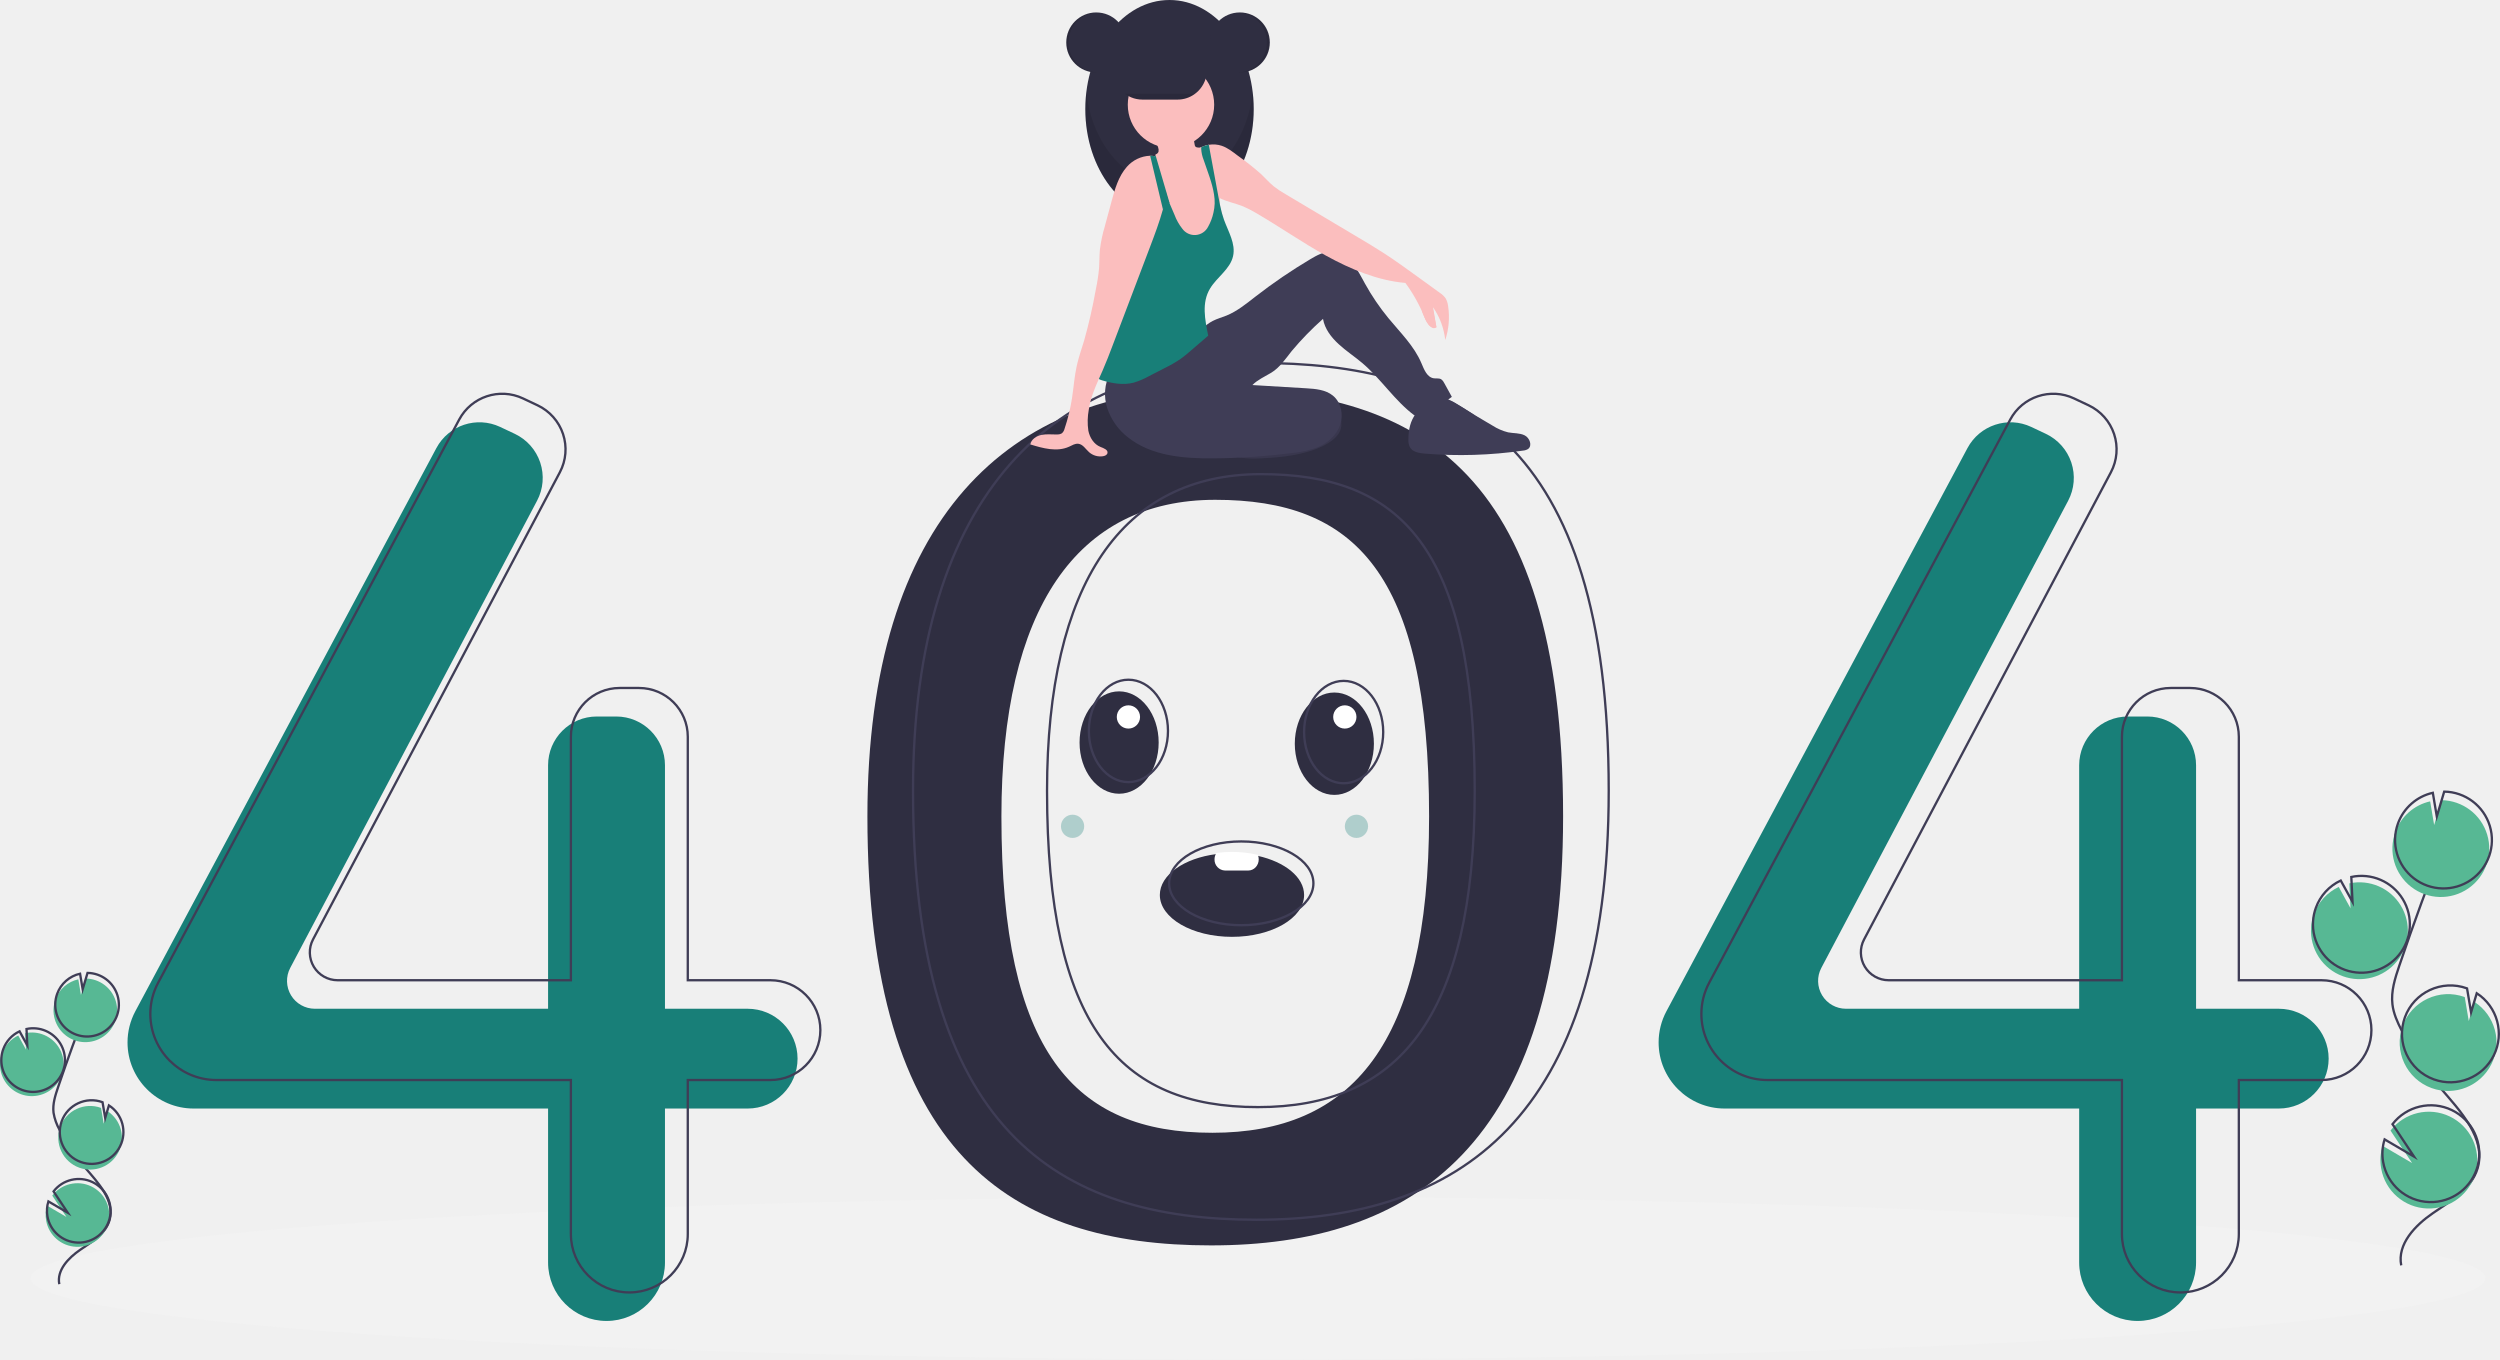
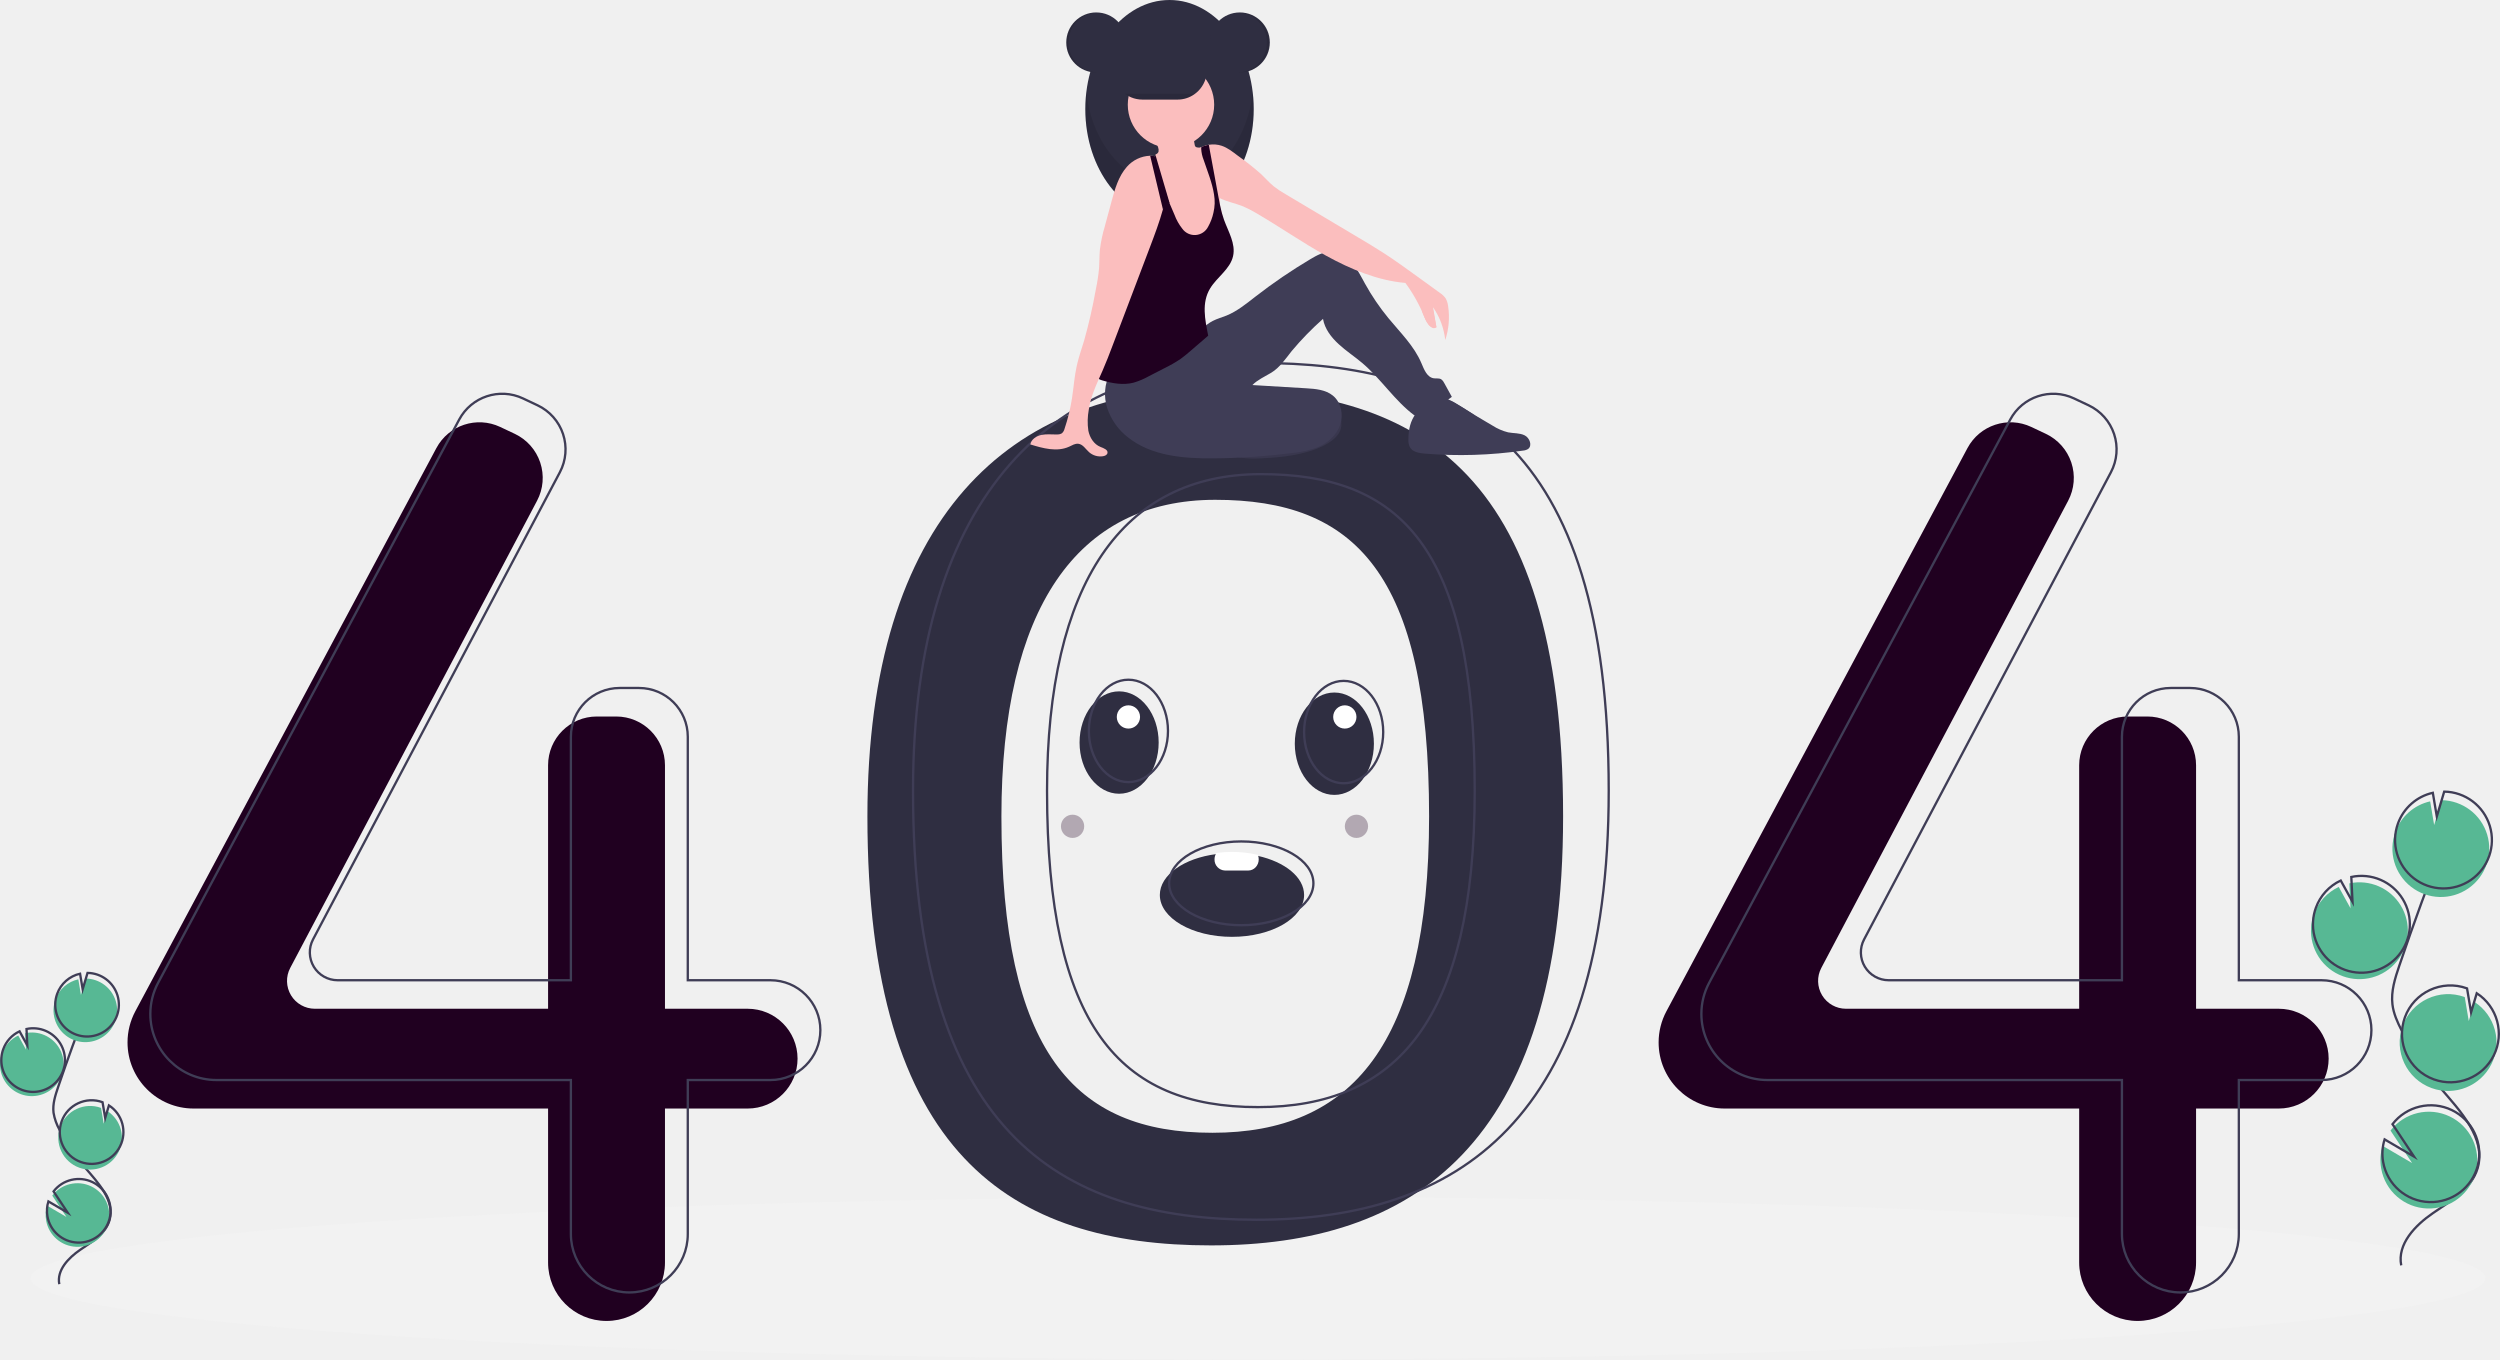
<svg xmlns="http://www.w3.org/2000/svg" id="fd59ce54-f850-4dfc-bc34-dd7d379d600e" data-name="Layer 1" width="1074.392" height="584.231" viewBox="0 0 1074.392 584.231">
  <ellipse cx="540.643" cy="549.309" rx="527.5" ry="34.922" fill="#f2f2f2" />
  <path d="M583.48,324.894c-85.944,0-147.651,55.139-147.651,183.798,0,145.813,61.707,184.411,147.651,184.411s151.327-42.274,151.327-184.411C734.807,356.753,669.424,324.894,583.48,324.894Zm.565,319.808c-59.527,0-90.626-34.923-90.626-135.916,0-89.112,32.372-136.105,91.899-136.105s91.899,30.868,91.899,136.105C677.217,607.234,643.572,644.703,584.045,644.703Z" transform="translate(-63.054 -157.8845)" fill="#2f2e41" />
-   <path d="M384.365,591.401H348.831V486.762A20.956,20.956,0,0,0,327.875,465.806h-8.326a20.956,20.956,0,0,0-20.956,20.956V591.401H198.363a11.963,11.963,0,0,1-10.578-17.552l106.082-200.78A20.956,20.956,0,0,0,284.287,344.33l-6.262-2.957a20.956,20.956,0,0,0-27.429,9.07L121.214,592.475a28.416,28.416,0,0,0-3.356,13.396v0a28.416,28.416,0,0,0,28.416,28.416H298.593v66.167a25.119,25.119,0,0,0,25.119,25.119h0a25.119,25.119,0,0,0,25.119-25.119V634.287h35.534a21.443,21.443,0,0,0,21.443-21.443v0A21.443,21.443,0,0,0,384.365,591.401Z" transform="translate(-63.054 -157.8845)" fill="#187f78" />
-   <path d="M1042.362,591.401h-35.534V486.762A20.956,20.956,0,0,0,985.872,465.806h-8.326a20.956,20.956,0,0,0-20.956,20.956V591.401H856.359a11.963,11.963,0,0,1-10.578-17.552L951.864,373.069A20.956,20.956,0,0,0,942.284,344.33l-6.262-2.957a20.956,20.956,0,0,0-27.429,9.07L779.211,592.475a28.416,28.416,0,0,0-3.356,13.396v0a28.416,28.416,0,0,0,28.416,28.416H956.589v66.167a25.119,25.119,0,0,0,25.119,25.119h0a25.119,25.119,0,0,0,25.119-25.119V634.287h35.534a21.443,21.443,0,0,0,21.443-21.443v0A21.443,21.443,0,0,0,1042.362,591.401Z" transform="translate(-63.054 -157.8845)" fill="#187f78" />
+   <path d="M384.365,591.401H348.831V486.762A20.956,20.956,0,0,0,327.875,465.806h-8.326a20.956,20.956,0,0,0-20.956,20.956V591.401H198.363a11.963,11.963,0,0,1-10.578-17.552l106.082-200.78A20.956,20.956,0,0,0,284.287,344.33l-6.262-2.957a20.956,20.956,0,0,0-27.429,9.07L121.214,592.475a28.416,28.416,0,0,0-3.356,13.396v0a28.416,28.416,0,0,0,28.416,28.416H298.593v66.167a25.119,25.119,0,0,0,25.119,25.119h0a25.119,25.119,0,0,0,25.119-25.119V634.287h35.534a21.443,21.443,0,0,0,21.443-21.443v0A21.443,21.443,0,0,0,384.365,591.401Z" transform="translate(-63.054 -157.8845)" fill="#200020" />
+   <path d="M1042.362,591.401h-35.534V486.762A20.956,20.956,0,0,0,985.872,465.806h-8.326a20.956,20.956,0,0,0-20.956,20.956V591.401H856.359a11.963,11.963,0,0,1-10.578-17.552L951.864,373.069A20.956,20.956,0,0,0,942.284,344.33l-6.262-2.957a20.956,20.956,0,0,0-27.429,9.07L779.211,592.475a28.416,28.416,0,0,0-3.356,13.396v0a28.416,28.416,0,0,0,28.416,28.416H956.589v66.167a25.119,25.119,0,0,0,25.119,25.119h0a25.119,25.119,0,0,0,25.119-25.119V634.287h35.534a21.443,21.443,0,0,0,21.443-21.443v0A21.443,21.443,0,0,0,1042.362,591.401Z" transform="translate(-63.054 -157.8845)" fill="#200020" />
  <path d="M394.168,579.148H358.634V474.509a20.956,20.956,0,0,0-20.956-20.956h-8.326a20.956,20.956,0,0,0-20.956,20.956V579.148H208.165a11.963,11.963,0,0,1-10.578-17.552L303.67,360.816a20.956,20.956,0,0,0-9.58-28.739l-6.262-2.957a20.956,20.956,0,0,0-27.429,9.07L131.017,580.222a28.416,28.416,0,0,0-3.356,13.396v0a28.416,28.416,0,0,0,28.416,28.416H308.395v66.167a25.119,25.119,0,0,0,25.119,25.119h0a25.119,25.119,0,0,0,25.119-25.119V622.034h35.534a21.443,21.443,0,0,0,21.443-21.443v0A21.443,21.443,0,0,0,394.168,579.148Z" transform="translate(-63.054 -157.8845)" fill="none" stroke="#3f3d56" stroke-miterlimit="10" />
  <path d="M1060.742,579.148h-35.534V474.509a20.956,20.956,0,0,0-20.956-20.956H995.925a20.956,20.956,0,0,0-20.956,20.956V579.148H874.739a11.963,11.963,0,0,1-10.578-17.552L970.244,360.816a20.956,20.956,0,0,0-9.58-28.739l-6.262-2.957a20.956,20.956,0,0,0-27.429,9.07L797.59,580.222a28.416,28.416,0,0,0-3.356,13.396v0a28.416,28.416,0,0,0,28.416,28.416H974.969v66.167a25.119,25.119,0,0,0,25.119,25.119h0a25.119,25.119,0,0,0,25.119-25.119V622.034h35.534a21.443,21.443,0,0,0,21.443-21.443v0A21.443,21.443,0,0,0,1060.742,579.148Z" transform="translate(-63.054 -157.8845)" fill="none" stroke="#3f3d56" stroke-miterlimit="10" />
  <path d="M603.085,313.866c-85.944,0-147.651,55.139-147.651,183.798,0,145.813,61.707,184.411,147.651,184.411s151.327-42.274,151.327-184.411C754.412,345.725,689.029,313.866,603.085,313.866Zm.565,319.808c-59.527,0-90.626-34.923-90.626-135.916,0-89.112,32.372-136.105,91.899-136.105s91.899,30.868,91.899,136.105C696.822,596.206,663.177,633.675,603.65,633.675Z" transform="translate(-63.054 -157.8845)" fill="none" stroke="#3f3d56" stroke-miterlimit="10" />
  <circle cx="471.141" cy="18.25" r="12.901" fill="#2f2e41" />
  <ellipse cx="502.607" cy="46.885" rx="36.186" ry="46.885" fill="#2f2e41" />
  <path d="M565.661,237.494c-18.128,0-33.141-17.271-35.776-39.805a60.976,60.976,0,0,0-.41,7.08c0,25.894,16.201,46.885,36.186,46.885s36.186-20.991,36.186-46.885a60.976,60.976,0,0,0-.41-7.08C598.803,220.224,583.789,237.494,565.661,237.494Z" transform="translate(-63.054 -157.8845)" opacity="0.1" />
  <path d="M639.296,342.073c-.777,3.193-4.128,5.751-7.839,7.538-7.802,3.757-17.425,4.878-26.76,5.254a45.176,45.176,0,0,1-7.144-.132,20.537,20.537,0,0,1-12.251-5.631,1.681,1.681,0,0,1,.044-2.844c4.969-5.459,13.262-8.806,21.616-11.216,6.334-1.827,17.381-6.561,24.29-5.922C637.944,329.739,640.277,338.041,639.296,342.073Z" transform="translate(-63.054 -157.8845)" fill="#3f3d56" />
  <path d="M639.296,342.073c-.777,3.193-4.128,5.751-7.839,7.538-7.802,3.757-17.425,4.878-26.76,5.254a45.176,45.176,0,0,1-7.144-.132,20.537,20.537,0,0,1-12.251-5.631,1.681,1.681,0,0,1,.044-2.844c4.969-5.459,13.262-8.806,21.616-11.216,6.334-1.827,17.381-6.561,24.29-5.922C637.944,329.739,640.277,338.041,639.296,342.073Z" transform="translate(-63.054 -157.8845)" opacity="0.1" />
  <path d="M540.098,318.206a19.77,19.77,0,0,0-1.199,15.075,26.339,26.339,0,0,0,8.829,12.497c10.095,8.092,23.988,9.205,36.925,9.093a284.649,284.649,0,0,0,33.905-2.324,40.538,40.538,0,0,0,11.001-2.554c4.222-1.827,7.933-5.178,9.436-9.526s.436-9.672-3.134-12.574c-3.137-2.55-7.463-2.9-11.498-3.143l-23.088-1.387c2.281-2.308,5.318-3.614,8.096-5.292,3.685-2.226,6.134-5.965,8.813-9.335a129.001,129.001,0,0,1,13.439-13.817c.751,4.31,3.478,7.85,6.687,10.824s6.908,5.368,10.244,8.2c8.079,6.858,13.896,16.167,22.392,22.5a43.829,43.829,0,0,0,16.049-8.012l-3.302-5.981a3.94,3.94,0,0,0-1.245-1.553c-.935-.575-2.14-.279-3.225-.441-2.901-.435-4.168-3.784-5.306-6.487-3.125-7.422-9.108-13.18-14.218-19.404a98.009,98.009,0,0,1-9.996-14.723c-1.717-3.102-3.288-6.331-5.617-9.003s-5.594-4.773-9.139-4.781c-3.132-.007-6.021,1.584-8.714,3.183a230.477,230.477,0,0,0-23.63,16.099c-3.944,3.062-7.863,6.296-12.489,8.174-1.947.79-4,1.331-5.869,2.292-3.273,1.684-5.757,4.534-8.431,7.064C566.277,311.892,553.219,317.738,540.098,318.206Z" transform="translate(-63.054 -157.8845)" fill="#3f3d56" />
  <path d="M588.374,253.983a23.774,23.774,0,0,1-1.734,8.033,10.045,10.045,0,0,1-5.768,5.573,12.375,12.375,0,0,1-5.623.182,10.882,10.882,0,0,1-4.582-1.561c-2.165-1.488-3.244-4.144-3.637-6.743-.393-2.596-.217-5.249-.469-7.863a42.944,42.944,0,0,0-1.202-6.255c-.17-.683-.343-1.362-.513-2.042-.167-.68-.33-1.359-.481-2.039-.138-.639-.267-1.281-.378-1.926-.091-.544-.173-1.092-.233-1.643a18.423,18.423,0,0,0-.809-4.811,14.607,14.607,0,0,0-1.687-2.854c-.286-.409-.563-.818-.818-1.243a5.89,5.89,0,0,1-.972-3.748,3.286,3.286,0,0,1,.148-.601c.025-.076.053-.151.085-.223A1.802,1.802,0,0,0,560.932,223.07a3.433,3.433,0,0,0-.148-1.778,11.318,11.318,0,0,0-.96-2.288c-.264-.478-1.161-1.34-1.167-1.888-.013-1.101,2.14-1.989,3.011-2.423a16.796,16.796,0,0,1,8.597-1.743c1.904.129,3.968.714,5.019,2.31.944,1.438.818,3.301,1.221,4.972a1.471,1.471,0,0,0,.299.664,1.341,1.341,0,0,0,.739.34,4.549,4.549,0,0,0,1.416.057h.003a2.931,2.931,0,0,0,.371-.054,4.957,4.957,0,0,0,2.033-.878q.585-.156,1.18-.255a.251.251,0,0,0,.047-.009c1.576,4.975,1.781,10.308,3.071,15.374.639,2.52,1.554,5.009,1.683,7.602.009.113.013.23.016.346.019.834-.047,1.674-.013,2.505a6.981,6.981,0,0,0,.126,1.114,15.611,15.611,0,0,0,.525,1.743l.009.028c.06.183.116.368.164.554.035.135.066.267.091.403l.003.009A14.938,14.938,0,0,1,588.374,253.983Z" transform="translate(-63.054 -157.8845)" fill="#fbbebe" />
  <circle cx="503.237" cy="44.997" r="18.565" fill="#fbbebe" />
  <path d="M684.157,304.033a30.445,30.445,0,0,0-5.236-14.103q.722,4.295,1.447,8.587a3.214,3.214,0,0,1-3.367-1.035,10.337,10.337,0,0,1-1.765-3.276,67.466,67.466,0,0,0-8.21-14.736c-11.819-.985-23.502-5.884-33.896-11.595-10.396-5.708-20.126-12.552-30.384-18.502a43.573,43.573,0,0,0-5.544-2.832c-3.21-1.287-6.812-1.954-9.855-3.468-.204-.101-.409-.208-.61-.318a12.578,12.578,0,0,1-1.945-1.306,10.344,10.344,0,0,1-.931-.856,20.351,20.351,0,0,1-3.559-5.953c-1.633-3.612-2.215-7.97-3.845-11.583a11.203,11.203,0,0,1,2.502-1.765h.003c.132-.069.264-.135.4-.198a11.94,11.94,0,0,1,2.004-.733q.585-.156,1.18-.255a.251.251,0,0,0,.047-.009,11.566,11.566,0,0,1,5.491.434c2.587.875,4.767,2.621,6.941,4.273a114.02,114.02,0,0,1,10.148,8.049c1.794,1.718,3.43,3.606,5.359,5.167a42.144,42.144,0,0,0,5.057,3.351q15.656,9.327,31.315,18.65c3.534,2.105,7.07,4.21,10.526,6.438,5.249,3.386,10.308,7.055,15.365,10.721q4.47,3.238,8.936,6.479a9.728,9.728,0,0,1,2.533,2.341,8.472,8.472,0,0,1,1.123,3.433A31.387,31.387,0,0,1,684.157,304.033Z" transform="translate(-63.054 -157.8845)" fill="#fbbebe" />
-   <path d="M592.977,267.944c-1.252,5.617-6.929,9.012-9.896,13.946-3.688,6.123-2.184,13.241-.799,20.255q-3.795,3.271-7.593,6.542c-1.397,1.199-2.794,2.404-4.298,3.464a57.351,57.351,0,0,1-6.86,3.94q-3.361,1.728-6.721,3.458a32.128,32.128,0,0,1-6.58,2.788c-4.415,1.133-9.103.34-13.471-.972a6.088,6.088,0,0,1-1.473-.601,2.394,2.394,0,0,1-.699-.632,3.911,3.911,0,0,1-.444-2.539c.444-7.351,2.24-14.547,4.031-21.69a85.26,85.26,0,0,1,3.848-12.577,85.077,85.077,0,0,1,5.415-10.151,68.368,68.368,0,0,1,7.929-11.514,18.479,18.479,0,0,0,3.675-4.739c1.117-2.549.686-5.472.913-8.247a17.148,17.148,0,0,1,1.633-6.007v-.003a17.093,17.093,0,0,1,1.743-2.882q.458,1.067.916,2.13.302.699.598,1.394.387.897.768,1.787,1.1,2.558,2.196,5.113a21.59,21.59,0,0,0,3.335,5.944,6.499,6.499,0,0,0,11.123-.853,21.261,21.261,0,0,0,2.272-6.013,19.215,19.215,0,0,0,.252-7.835c-.758-5.009-2.889-10.126-4.437-14.78a14.945,14.945,0,0,1-1.079-4.871,3.351,3.351,0,0,1,.057-.56c.009-.047.019-.098.028-.145a11.94,11.94,0,0,1,2.004-.733q.585-.156,1.18-.255,2.044,11.064,4.094,22.127c.032.173.066.346.098.522.195,1.057.393,2.115.614,3.169.198.957.412,1.91.651,2.857l.009.028c.082.321.167.639.255.957l.003.009c.242.868.513,1.731.818,2.58C590.938,257.475,594.164,262.629,592.977,267.944Z" transform="translate(-63.054 -157.8845)" fill="#187f78" />
+   <path d="M592.977,267.944c-1.252,5.617-6.929,9.012-9.896,13.946-3.688,6.123-2.184,13.241-.799,20.255q-3.795,3.271-7.593,6.542c-1.397,1.199-2.794,2.404-4.298,3.464a57.351,57.351,0,0,1-6.86,3.94q-3.361,1.728-6.721,3.458a32.128,32.128,0,0,1-6.58,2.788c-4.415,1.133-9.103.34-13.471-.972a6.088,6.088,0,0,1-1.473-.601,2.394,2.394,0,0,1-.699-.632,3.911,3.911,0,0,1-.444-2.539c.444-7.351,2.24-14.547,4.031-21.69a85.26,85.26,0,0,1,3.848-12.577,85.077,85.077,0,0,1,5.415-10.151,68.368,68.368,0,0,1,7.929-11.514,18.479,18.479,0,0,0,3.675-4.739c1.117-2.549.686-5.472.913-8.247a17.148,17.148,0,0,1,1.633-6.007v-.003a17.093,17.093,0,0,1,1.743-2.882q.458,1.067.916,2.13.302.699.598,1.394.387.897.768,1.787,1.1,2.558,2.196,5.113a21.59,21.59,0,0,0,3.335,5.944,6.499,6.499,0,0,0,11.123-.853,21.261,21.261,0,0,0,2.272-6.013,19.215,19.215,0,0,0,.252-7.835c-.758-5.009-2.889-10.126-4.437-14.78a14.945,14.945,0,0,1-1.079-4.871,3.351,3.351,0,0,1,.057-.56c.009-.047.019-.098.028-.145a11.94,11.94,0,0,1,2.004-.733q.585-.156,1.18-.255,2.044,11.064,4.094,22.127c.032.173.066.346.098.522.195,1.057.393,2.115.614,3.169.198.957.412,1.91.651,2.857l.009.028c.082.321.167.639.255.957l.003.009c.242.868.513,1.731.818,2.58C590.938,257.475,594.164,262.629,592.977,267.944Z" transform="translate(-63.054 -157.8845)" fill="#200020" />
  <path d="M668.321,346.877a6.583,6.583,0,0,0,.61,3.143c1.162,2.124,3.95,2.606,6.362,2.805a188.377,188.377,0,0,0,42.266-1.288,4.886,4.886,0,0,0,2.151-.668c1.99-1.395.763-4.795-1.41-5.884s-4.751-.826-7.135-1.297a22.479,22.479,0,0,1-6.678-2.896q-7.252-4.167-14.293-8.688c-2.795-1.795-6.093-3.71-9.24-2.646C672.43,332.343,668.265,337.681,668.321,346.877Z" transform="translate(-63.054 -157.8845)" fill="#3f3d56" />
  <path d="M564.437,240.874v.003c-.022.132-.044.261-.072.39-.035.214-.076.431-.116.645-.39,1.998-.868,3.987-1.419,5.963-1.51,5.459-3.534,10.831-5.541,16.123q-8.081,21.287-16.164,42.577c-1.359,3.575-2.716,7.152-4.261,10.654-.516,1.167-1.048,2.344-1.576,3.534-1.894,4.257-3.713,8.653-4.317,13.184a27.45,27.45,0,0,0-.192,9.04c.604,2.97,2.407,5.872,5.23,6.97,1.378.538,3.351,1.259,2.974,2.69-.204.787-1.098,1.171-1.901,1.303a7.312,7.312,0,0,1-5.966-1.718c-1.507-1.337-2.665-3.417-4.67-3.641-1.388-.151-2.665.68-3.936,1.262-5.186,2.369-11.227.711-16.674-.972.428-2.206,2.643-3.66,4.843-4.1,2.199-.444,4.474-.129,6.718-.189a3.51,3.51,0,0,0,2.042-.525,3.705,3.705,0,0,0,1.101-1.882,78.964,78.964,0,0,0,3.213-13.147c.724-4.666,1.026-9.405,2.058-14.015.802-3.597,2.042-7.08,3.106-10.61a224.682,224.682,0,0,0,5.06-22.077,78.02,78.02,0,0,0,1.425-9.368c.179-2.612.094-5.236.346-7.838a60.888,60.888,0,0,1,2.111-9.997q1.444-5.348,2.885-10.689c1.425-5.271,2.955-10.746,6.567-14.843a13.962,13.962,0,0,1,10.028-4.789,9.882,9.882,0,0,1,2.13.23c.116.028.233.057.349.088a8.634,8.634,0,0,1,2.174.9c1.114-.708,1.68-.459,2.42.632a6.973,6.973,0,0,1,.881,3.795A52.424,52.424,0,0,1,564.437,240.874Z" transform="translate(-63.054 -157.8845)" fill="#fbbebe" />
-   <path d="M565.661,245.046l-.047.047-.255.255-2.53,2.527-1.24-5.208-4.251-17.854a9.882,9.882,0,0,1,2.13.23,3.286,3.286,0,0,1,.148-.601l.201.689,1.441,4.902,2.728,9.308.45,1.532v.003Z" transform="translate(-63.054 -157.8845)" fill="#187f78" />
+   <path d="M565.661,245.046l-.047.047-.255.255-2.53,2.527-1.24-5.208-4.251-17.854a9.882,9.882,0,0,1,2.13.23,3.286,3.286,0,0,1,.148-.601l.201.689,1.441,4.902,2.728,9.308.45,1.532v.003Z" transform="translate(-63.054 -157.8845)" fill="#200020" />
  <path d="M581.715,188.087a12.582,12.582,0,0,1-3.7,8.896,12.314,12.314,0,0,1-1.36,1.176,12.528,12.528,0,0,1-7.536,2.524H554.023a12.59,12.59,0,0,1,0-25.18h15.096A12.629,12.629,0,0,1,581.715,188.087Z" transform="translate(-63.054 -157.8845)" fill="#2f2e41" />
  <circle cx="532.815" cy="18.25" r="12.901" fill="#2f2e41" />
  <path d="M595.554,163.234c-.158,0-.315.006-.472.012a12.898,12.898,0,0,1,0,25.778c.157.006.314.012.472.012a12.901,12.901,0,1,0,0-25.802Z" transform="translate(-63.054 -157.8845)" opacity="0.1" />
  <path d="M534.195,163.234c.158,0,.315.006.472.012a12.898,12.898,0,0,0,0,25.778c-.157.006-.314.012-.472.012a12.901,12.901,0,0,1,0-25.802Z" transform="translate(-63.054 -157.8845)" opacity="0.1" />
  <path d="M576.655,198.159a12.528,12.528,0,0,1-7.536,2.524H554.023a12.528,12.528,0,0,1-7.536-2.524Z" transform="translate(-63.054 -157.8845)" opacity="0.1" />
  <path d="M674.14,291.64s3.252,9.372,6.229,6.876L677.996,286.267Z" transform="translate(-63.054 -157.8845)" fill="#fbbebe" />
  <path d="M1069.918,577.434a20.813,20.813,0,1,0,2.772-39.915l.521,10.712-5.068-9.18a20.734,20.734,0,0,0-10.684,11.723,20.408,20.408,0,0,0-1.197,5.63A20.809,20.809,0,0,0,1069.918,577.434Z" transform="translate(-63.054 -157.8845)" fill="#57b894" />
  <path d="M1094.995,701.678c-1.789-9.11,5.963-17.187,13.621-22.437s16.605-10.408,19.218-19.317c3.755-12.804-7.43-24.53-16.136-34.642a125.3,125.3,0,0,1-16.524-24.557c-1.811-3.533-3.476-7.225-3.952-11.166-.686-5.675,1.137-11.323,2.974-16.737q9.179-27.052,19.628-53.65" transform="translate(-63.054 -157.8845)" fill="none" stroke="#3f3d56" stroke-miterlimit="10" />
  <path d="M1070.775,574.676a20.813,20.813,0,1,0,2.772-39.915l.521,10.712-5.068-9.18a20.734,20.734,0,0,0-10.684,11.723,20.408,20.408,0,0,0-1.197,5.63A20.809,20.809,0,0,0,1070.775,574.676Z" transform="translate(-63.054 -157.8845)" fill="none" stroke="#3f3d56" stroke-miterlimit="10" />
  <path d="M1092.451,515.473a20.788,20.788,0,0,1,14.98-13.198l1.714,10.184,3.177-10.696a20.81,20.81,0,1,1-19.871,13.71Z" transform="translate(-63.054 -157.8845)" fill="#57b894" />
  <path d="M1093.594,511.795a20.788,20.788,0,0,1,14.98-13.198l1.714,10.184,3.177-10.696a20.81,20.81,0,1,1-19.871,13.71Z" transform="translate(-63.054 -157.8845)" fill="none" stroke="#3f3d56" stroke-miterlimit="10" />
  <path d="M1108.045,625.489a20.81,20.81,0,0,0,18.419-37.023l-2.441,8.219-1.731-10.304a.362.362,0,0,0-.053-.02,20.811,20.811,0,1,0-14.194,39.127Z" transform="translate(-63.054 -157.8845)" fill="#57b894" />
  <path d="M1109.035,621.764a20.81,20.81,0,0,0,18.419-37.023l-2.441,8.219-1.731-10.304a.362.362,0,0,0-.053-.02,20.811,20.811,0,1,0-14.194,39.127Z" transform="translate(-63.054 -157.8845)" fill="none" stroke="#3f3d56" stroke-miterlimit="10" />
  <path d="M1086.378,660.051a20.801,20.801,0,1,0,4.011-16.297l9.273,13.957-12.67-7.408A20.616,20.616,0,0,0,1086.378,660.051Z" transform="translate(-63.054 -157.8845)" fill="#57b894" />
  <path d="M1087.235,657.294a20.801,20.801,0,1,0,4.011-16.297l9.273,13.957-12.67-7.408A20.616,20.616,0,0,0,1087.235,657.294Z" transform="translate(-63.054 -157.8845)" fill="none" stroke="#3f3d56" stroke-miterlimit="10" />
  <path d="M72.061,628.133a13.674,13.674,0,1,0,1.821-26.225l.342,7.038-3.33-6.032a13.623,13.623,0,0,0-7.019,7.702,13.409,13.409,0,0,0-.787,3.699A13.672,13.672,0,0,0,72.061,628.133Z" transform="translate(-63.054 -157.8845)" fill="#57b894" />
  <path d="M88.538,709.763c-1.175-5.986,3.918-11.292,8.949-14.741s10.91-6.838,12.626-12.692c2.467-8.412-4.882-16.117-10.601-22.76A82.324,82.324,0,0,1,88.656,643.436a22.21,22.21,0,0,1-2.597-7.336c-.451-3.729.747-7.439,1.954-10.996q6.031-17.773,12.896-35.249" transform="translate(-63.054 -157.8845)" fill="none" stroke="#3f3d56" stroke-miterlimit="10" />
  <path d="M72.625,626.321a13.674,13.674,0,1,0,1.821-26.225l.342,7.038L71.458,601.103a13.623,13.623,0,0,0-7.019,7.702,13.409,13.409,0,0,0-.787,3.699A13.672,13.672,0,0,0,72.625,626.321Z" transform="translate(-63.054 -157.8845)" fill="none" stroke="#3f3d56" stroke-miterlimit="10" />
  <path d="M86.866,587.423a13.658,13.658,0,0,1,9.842-8.671l1.126,6.691,2.087-7.027a13.673,13.673,0,1,1-13.055,9.007Z" transform="translate(-63.054 -157.8845)" fill="#57b894" />
  <path d="M87.617,585.007a13.658,13.658,0,0,1,9.842-8.671l1.126,6.691L100.673,576a13.673,13.673,0,1,1-13.055,9.007Z" transform="translate(-63.054 -157.8845)" fill="none" stroke="#3f3d56" stroke-miterlimit="10" />
  <path d="M97.112,659.706a13.673,13.673,0,0,0,12.102-24.325l-1.604,5.4-1.137-6.77a.238.238,0,0,0-.035-.013,13.673,13.673,0,1,0-9.326,25.707Z" transform="translate(-63.054 -157.8845)" fill="#57b894" />
  <path d="M97.762,657.259a13.673,13.673,0,0,0,12.102-24.325l-1.604,5.4-1.137-6.77a.238.238,0,0,0-.035-.013,13.673,13.673,0,1,0-9.326,25.707Z" transform="translate(-63.054 -157.8845)" fill="none" stroke="#3f3d56" stroke-miterlimit="10" />
  <path d="M82.876,682.414a13.667,13.667,0,1,0,2.635-10.708l6.092,9.17-8.324-4.867A13.545,13.545,0,0,0,82.876,682.414Z" transform="translate(-63.054 -157.8845)" fill="#57b894" />
  <path d="M83.439,680.602a13.667,13.667,0,1,0,2.635-10.708l6.092,9.17-8.324-4.867A13.545,13.545,0,0,0,83.439,680.602Z" transform="translate(-63.054 -157.8845)" fill="none" stroke="#3f3d56" stroke-miterlimit="10" />
  <ellipse cx="480.946" cy="319.115" rx="17" ry="22" fill="#2f2e41" />
  <ellipse cx="573.446" cy="319.615" rx="17" ry="22" fill="#2f2e41" />
  <path d="M623.5,542.5c0,9.94-13.88,18-31,18s-31-8.06-31-18c0-8.61,10.41-15.81,24.32-17.57a50.104,50.104,0,0,1,6.68-.43,50.699,50.699,0,0,1,11.13,1.2C615.25,528.29,623.5,534.84,623.5,542.5Z" transform="translate(-63.054 -157.8845)" fill="#2f2e41" />
  <ellipse cx="484.946" cy="314.115" rx="17" ry="22" fill="none" stroke="#3f3d56" stroke-miterlimit="10" />
  <ellipse cx="577.446" cy="314.615" rx="17" ry="22" fill="none" stroke="#3f3d56" stroke-miterlimit="10" />
  <ellipse cx="533.446" cy="379.615" rx="31" ry="18" fill="none" stroke="#3f3d56" stroke-miterlimit="10" />
  <path d="M604,527.2a4.937,4.937,0,0,1-1.32,3.392A4.339,4.339,0,0,1,599.5,532h-10a4.664,4.664,0,0,1-4.5-4.8,4.905,4.905,0,0,1,.82-2.741A47.02,47.02,0,0,1,592.5,524a47.665,47.665,0,0,1,11.13,1.28A5.067,5.067,0,0,1,604,527.2Z" transform="translate(-63.054 -157.8845)" fill="#fff" />
  <circle cx="484.946" cy="308.115" r="5" fill="#fff" />
  <circle cx="577.946" cy="308.115" r="5" fill="#fff" />
-   <circle cx="582.946" cy="355.115" r="5" fill="#187f78" opacity="0.3" />
-   <circle cx="460.946" cy="355.115" r="5" fill="#187f78" opacity="0.3" />
+   <circle cx="582.946" cy="355.115" r="5" fill="#200020" opacity="0.3" />
+   <circle cx="460.946" cy="355.115" r="5" fill="#200020" opacity="0.3" />
</svg>
